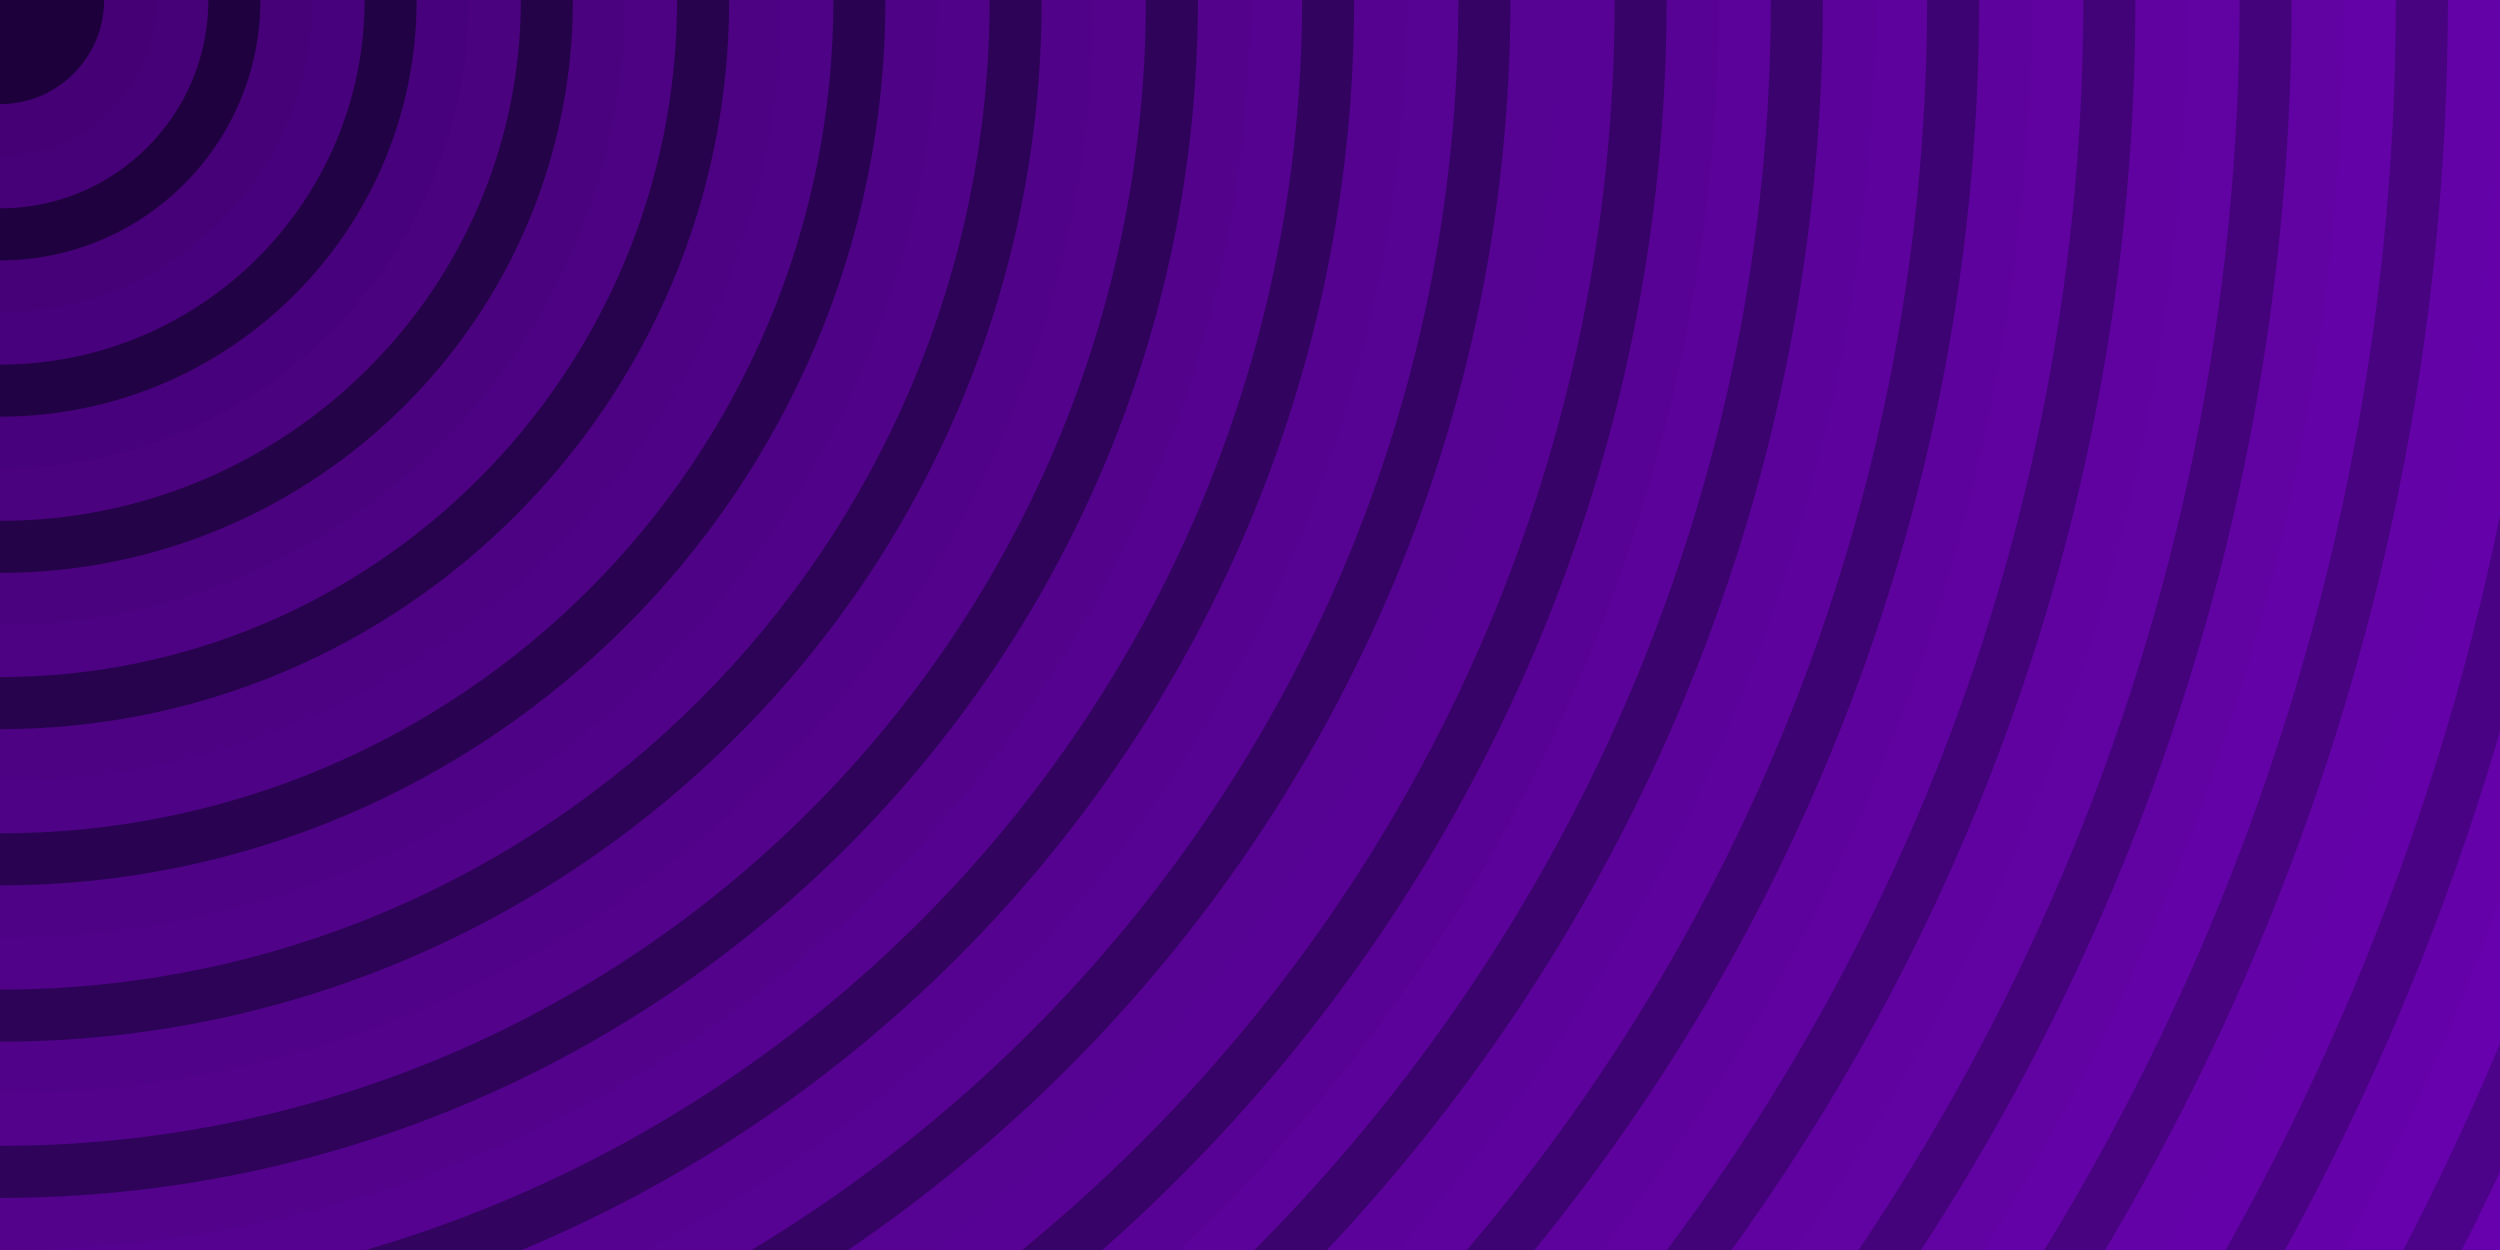
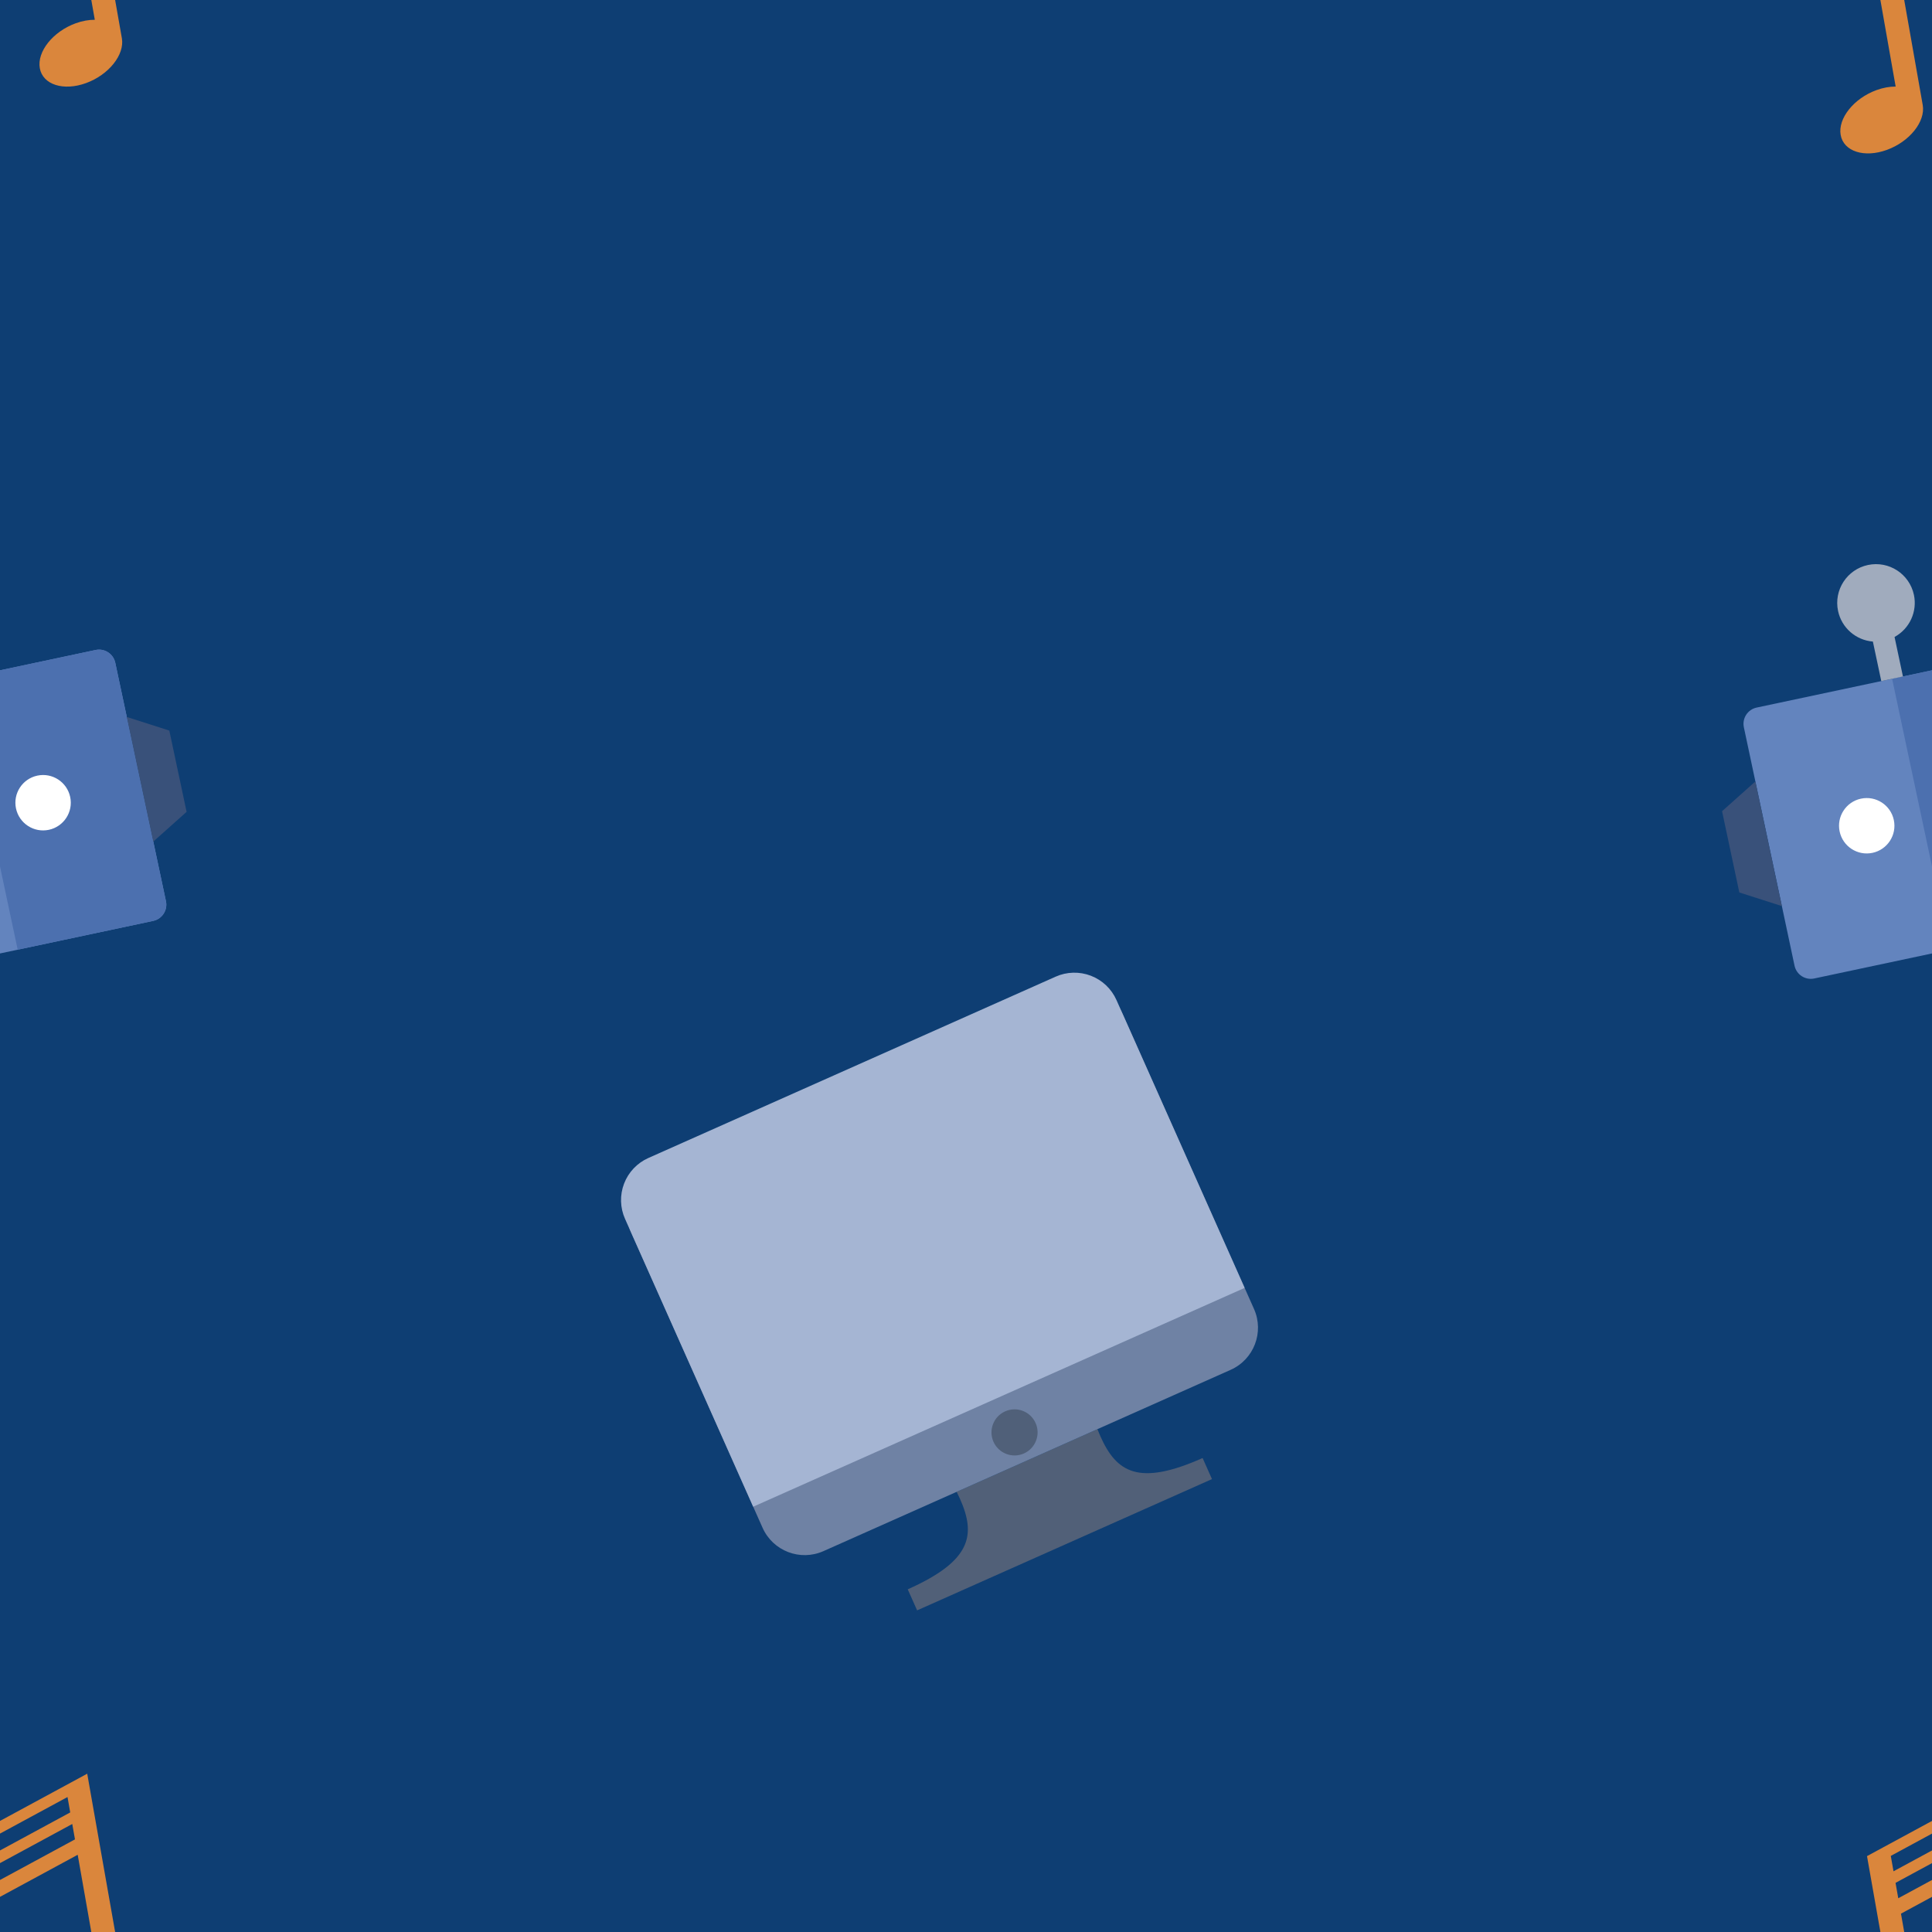
- <svg xmlns="http://www.w3.org/2000/svg" width="100%" height="100%" viewBox="0 0 1600 800">
-   <rect fill="#4D028A" width="1600" height="800" />
-   <g stroke="#A402FF" stroke-width="66.7" stroke-opacity="0.3">
-     <circle fill="#4D028A" cx="0" cy="0" r="1800" />
-     <circle fill="#4a0285" cx="0" cy="0" r="1700" />
-     <circle fill="#470380" cx="0" cy="0" r="1600" />
-     <circle fill="#44037b" cx="0" cy="0" r="1500" />
-     <circle fill="#410377" cx="0" cy="0" r="1400" />
-     <circle fill="#3e0372" cx="0" cy="0" r="1300" />
-     <circle fill="#3b036d" cx="0" cy="0" r="1200" />
-     <circle fill="#380368" cx="0" cy="0" r="1100" />
-     <circle fill="#350364" cx="0" cy="0" r="1000" />
-     <circle fill="#32035f" cx="0" cy="0" r="900" />
-     <circle fill="#2f035a" cx="0" cy="0" r="800" />
-     <circle fill="#2c0356" cx="0" cy="0" r="700" />
-     <circle fill="#290351" cx="0" cy="0" r="600" />
-     <circle fill="#27034d" cx="0" cy="0" r="500" />
-     <circle fill="#240348" cx="0" cy="0" r="400" />
-     <circle fill="#210244" cx="0" cy="0" r="300" />
-     <circle fill="#1f013f" cx="0" cy="0" r="200" />
-     <circle fill="#1D003B" cx="0" cy="0" r="100" />
-   </g>
+ <svg xmlns="http://www.w3.org/2000/svg" xmlns:xlink="http://www.w3.org/1999/xlink" version="1.1" id="snapshot-66502" width="250" height="250" viewBox="0 0 250 250">
+   <defs>
+     <g id="transformed-64470" data-image="64470" transform="translate(221.9128, 72.5049) rotate(348, 25.08718, 25.4951)">
+       <g>
+         <svg version="1.1" width="50.174px" height="50.99px" viewBox="0 0 50.174 50.99">
+           <g id="original-64470">
+             <svg viewBox="0 0 70 71" version="1.1" preserveAspectRatio="xMidYMid meet">
+               <rect width="56" height="50" x="7" y="21" fill-rule="evenodd" rx="3" fill="rgba(99, 132, 190, 1)" stroke="none" />
+               <path fill-rule="evenodd" d="M35 21h25.009A2.991 2.991 0 0 1 63 23.997v44.006A2.996 2.996 0 0 1 60.009 71H35V21z" fill="rgba(76, 112, 175, 1)" stroke="none" />
+               <path fill-rule="evenodd" d="M63 57l7-4V38l-7-4v23zM0 38v15l7 4V34l-7 4z" fill="rgba(57, 81, 122, 1)" stroke="none" />
+               <path fill-rule="evenodd" d="M42 7a7 7 0 1 0-14 0 7 7 0 0 0 5 6.706V21h4v-7.294A7 7 0 0 0 42 7" fill="rgba(160, 171, 189, 1)" stroke="none" />
+               <path fill-rule="evenodd" d="M45 41a5 5 0 1 0 .001 10.001A5 5 0 0 0 45 41m-20 0a5 5 0 1 0 .001 10.001A5 5 0 0 0 25 41" fill="rgba(255, 255, 255, 1)" stroke="none" />
+             </svg>
+           </g>
+         </svg>
+       </g>
+     </g>
+     <g id="transformed-43159" data-image="43159" transform="translate(89.0715, 135.1892) rotate(336, 34.9285, 33.81079)">
+       <g>
+         <svg version="1.1" width="69.857px" height="67.622px" viewBox="0 0 69.857 67.622">
+           <g id="original-43159">
+             <svg viewBox="0 0 70 68" version="1.1" preserveAspectRatio="xMidYMid meet">
+               <path fill-rule="evenodd" d="M14 65c9.113 0 11-2.853 11-8 0-.169-.02-.832-.025-1h20.05c0 .168-.025.831-.025 1 0 5.147 1.887 8 11 8v3H14v-3z" fill="rgba(81, 96, 120, 1)" stroke="none" />
+               <rect width="70" height="54" y="2" fill-rule="evenodd" rx="6" fill="rgba(111, 130, 164, 1)" stroke="none" />
+               <path fill-rule="evenodd" d="M70 47V5.998A5.993 5.993 0 0 0 64.002 0H5.998A5.995 5.995 0 0 0 0 5.998V47h70z" fill="rgba(165, 181, 211, 1)" stroke="none" />
+               <circle cx="35" cy="52" r="3" fill-rule="evenodd" fill="rgba(80, 96, 121, 1)" stroke="none" />
+             </svg>
+           </g>
+         </svg>
+       </g>
+     </g>
+     <g id="transformed-82051" data-image="82051" transform="translate(-14.67162, -18.24829) rotate(350, 14.67162, 18.24829)">
+       <g>
+         <svg version="1.1" width="29.343px" height="36.497px" viewBox="0 0 29.343 36.497">
+           <g id="original-82051">
+             <svg viewBox="0 0 58 72" version="1.1" preserveAspectRatio="xMidYMid meet">
+               <path fill-rule="evenodd" d="M58 12.5v38.541c0 4.285-4.925 8.63-11 9.707s-11-1.524-11-5.809 4.925-8.63 11-9.707c1.8-.319 3.5-.315 5-.04V20L22 30v32.041c0 4.285-4.925 8.63-11 9.707S0 70.224 0 65.939s4.925-8.63 11-9.707c1.8-.319 3.5-.315 5-.04V14L58 0v12.5zM22 15L52 5v4L22 19v-4zm0 7l30-10v4L22 26v-4z" fill="rgba(218, 134, 60, 1)" stroke="none" />
+             </svg>
+           </g>
+         </svg>
+       </g>
+     </g>
+   </defs>
+   <rect x="0" y="0" width="250" height="250" fill="rgba(14, 62, 115, 1)" />
+   <use xlink:href="#transformed-64470" transform="translate(-250, -250)" />
+   <use xlink:href="#transformed-64470" transform="translate(0, -250)" />
+   <use xlink:href="#transformed-64470" transform="translate(250, -250)" />
+   <use xlink:href="#transformed-64470" transform="translate(-250, 0)" />
+   <use xlink:href="#transformed-64470" transform="translate(0, 0)" />
+   <use xlink:href="#transformed-64470" transform="translate(250, 0)" />
+   <use xlink:href="#transformed-64470" transform="translate(-250, 250)" />
+   <use xlink:href="#transformed-64470" transform="translate(0, 250)" />
+   <use xlink:href="#transformed-64470" transform="translate(250, 250)" />
+   <use xlink:href="#transformed-43159" transform="translate(-250, -250)" />
+   <use xlink:href="#transformed-43159" transform="translate(0, -250)" />
+   <use xlink:href="#transformed-43159" transform="translate(250, -250)" />
+   <use xlink:href="#transformed-43159" transform="translate(-250, 0)" />
+   <use xlink:href="#transformed-43159" transform="translate(0, 0)" />
+   <use xlink:href="#transformed-43159" transform="translate(250, 0)" />
+   <use xlink:href="#transformed-43159" transform="translate(-250, 250)" />
+   <use xlink:href="#transformed-43159" transform="translate(0, 250)" />
+   <use xlink:href="#transformed-43159" transform="translate(250, 250)" />
+   <use xlink:href="#transformed-82051" transform="translate(-250, -250)" />
+   <use xlink:href="#transformed-82051" transform="translate(0, -250)" />
+   <use xlink:href="#transformed-82051" transform="translate(250, -250)" />
+   <use xlink:href="#transformed-82051" transform="translate(-250, 0)" />
+   <use xlink:href="#transformed-82051" transform="translate(0, 0)" />
+   <use xlink:href="#transformed-82051" transform="translate(250, 0)" />
+   <use xlink:href="#transformed-82051" transform="translate(-250, 250)" />
+   <use xlink:href="#transformed-82051" transform="translate(0, 250)" />
+   <use xlink:href="#transformed-82051" transform="translate(250, 250)" />
</svg>
